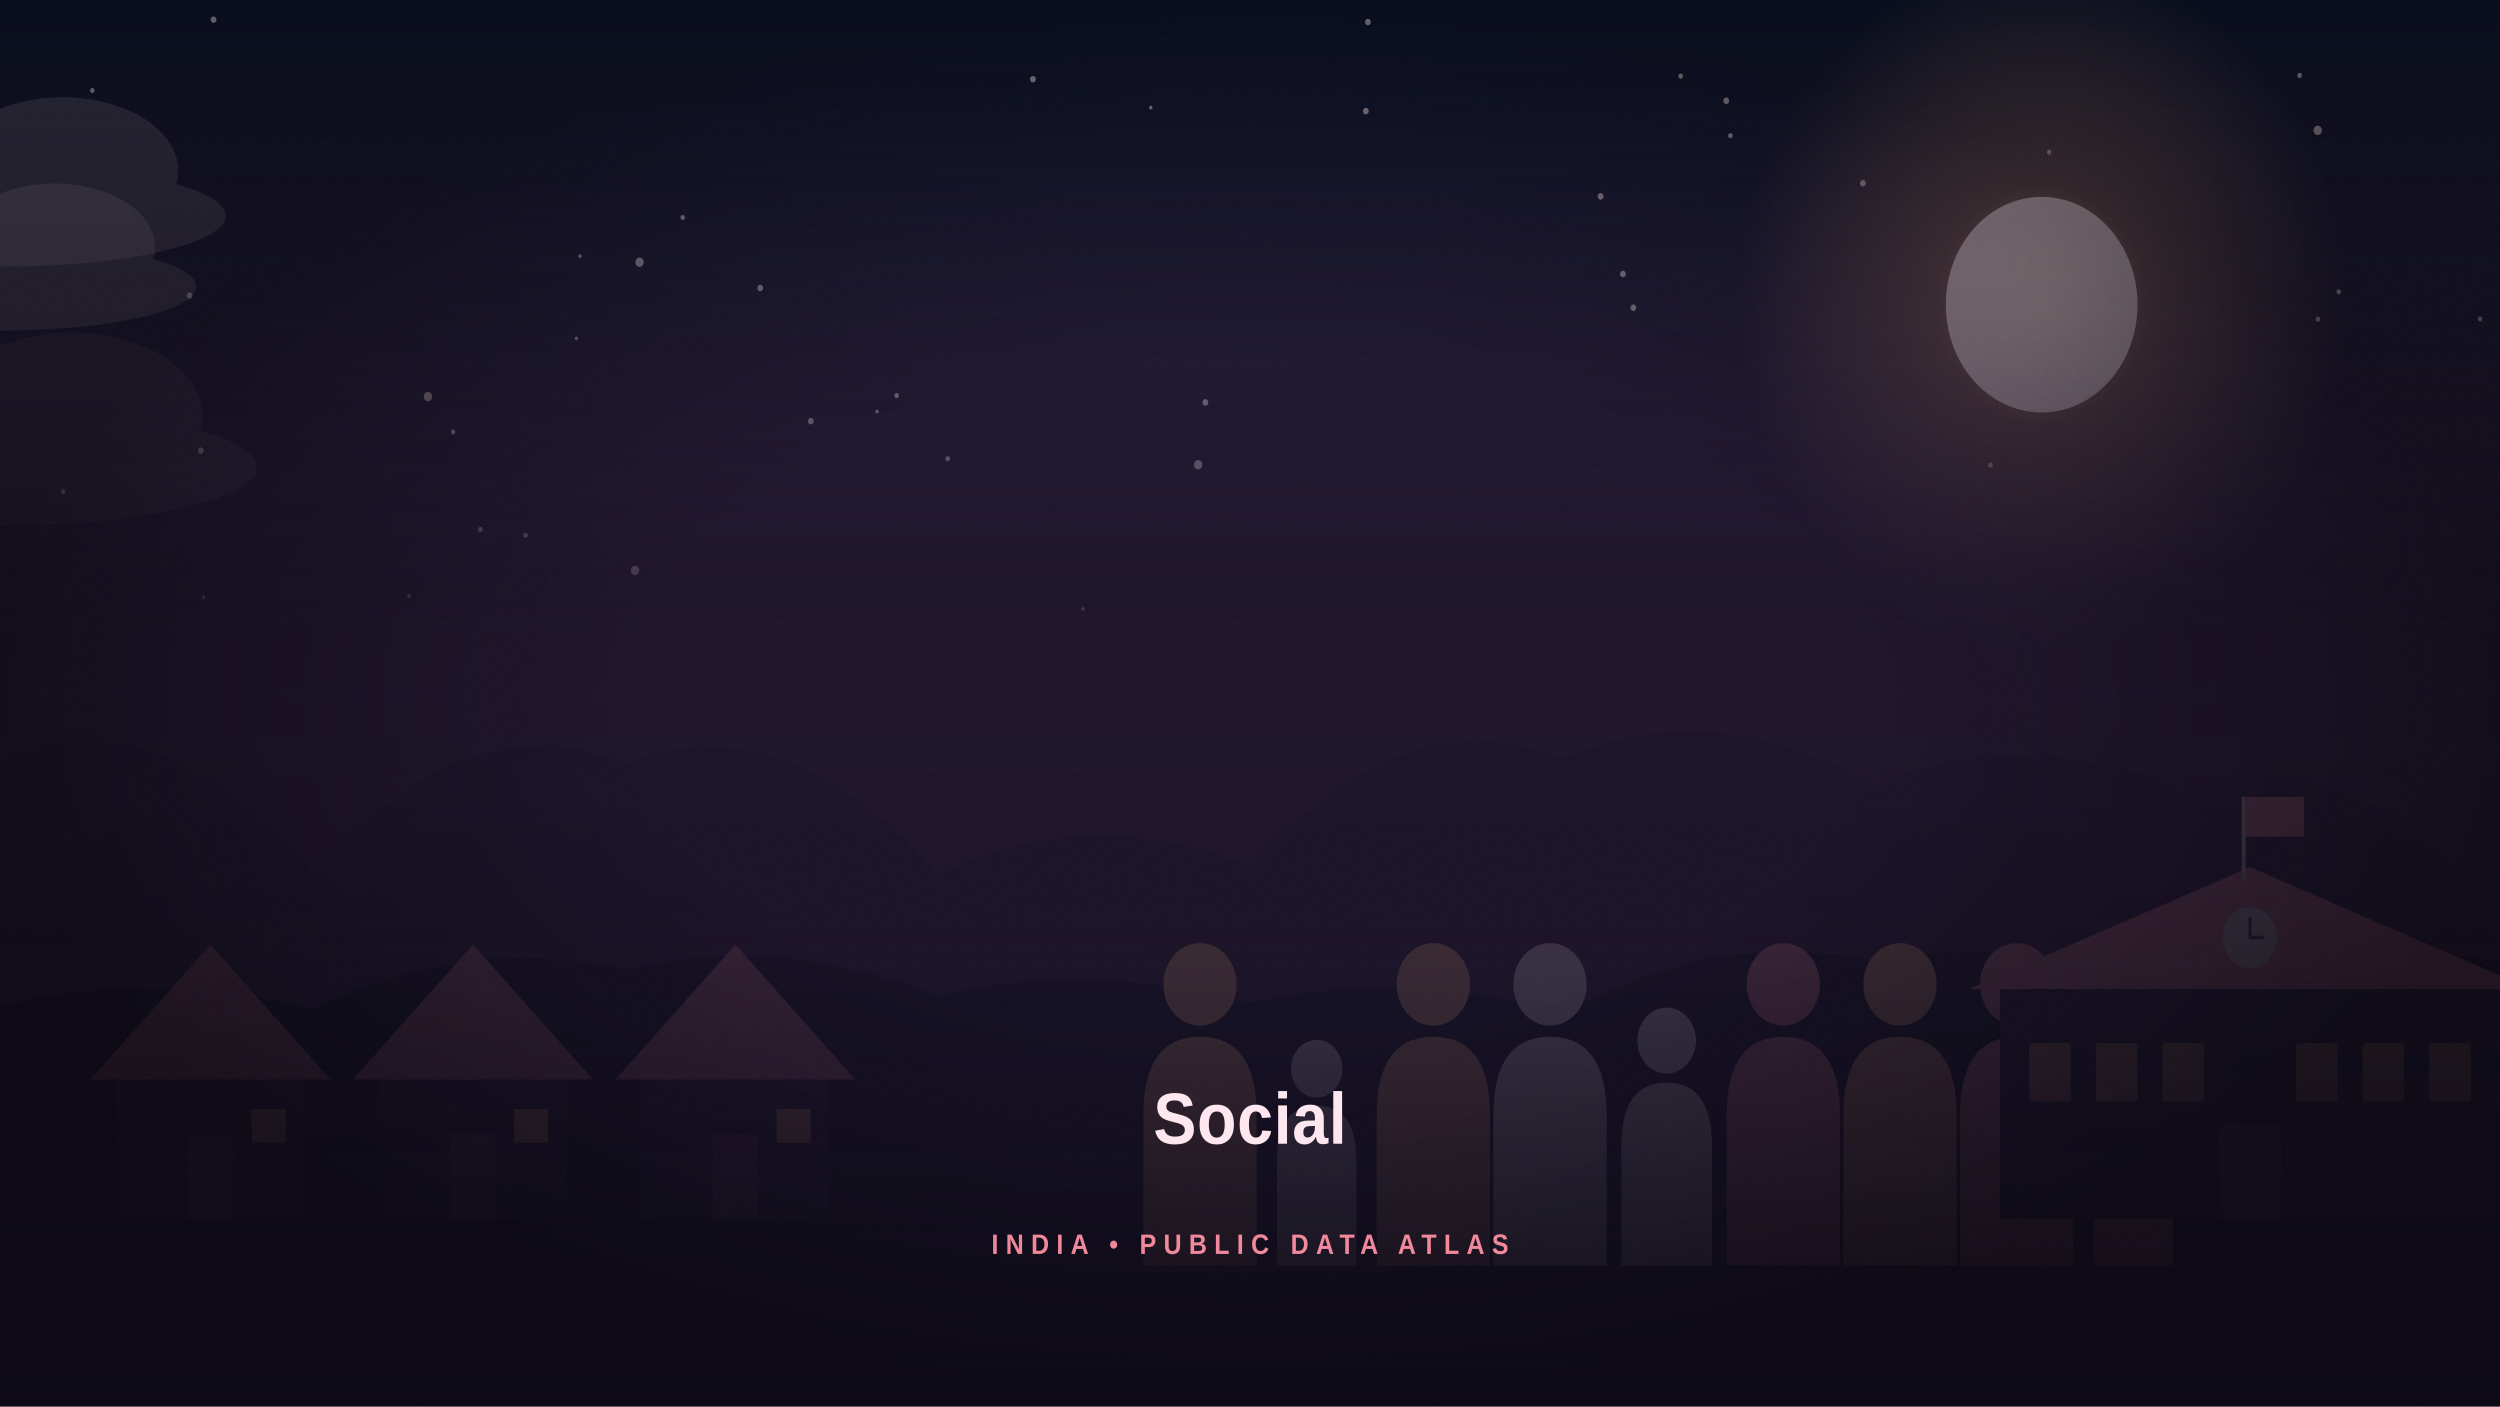
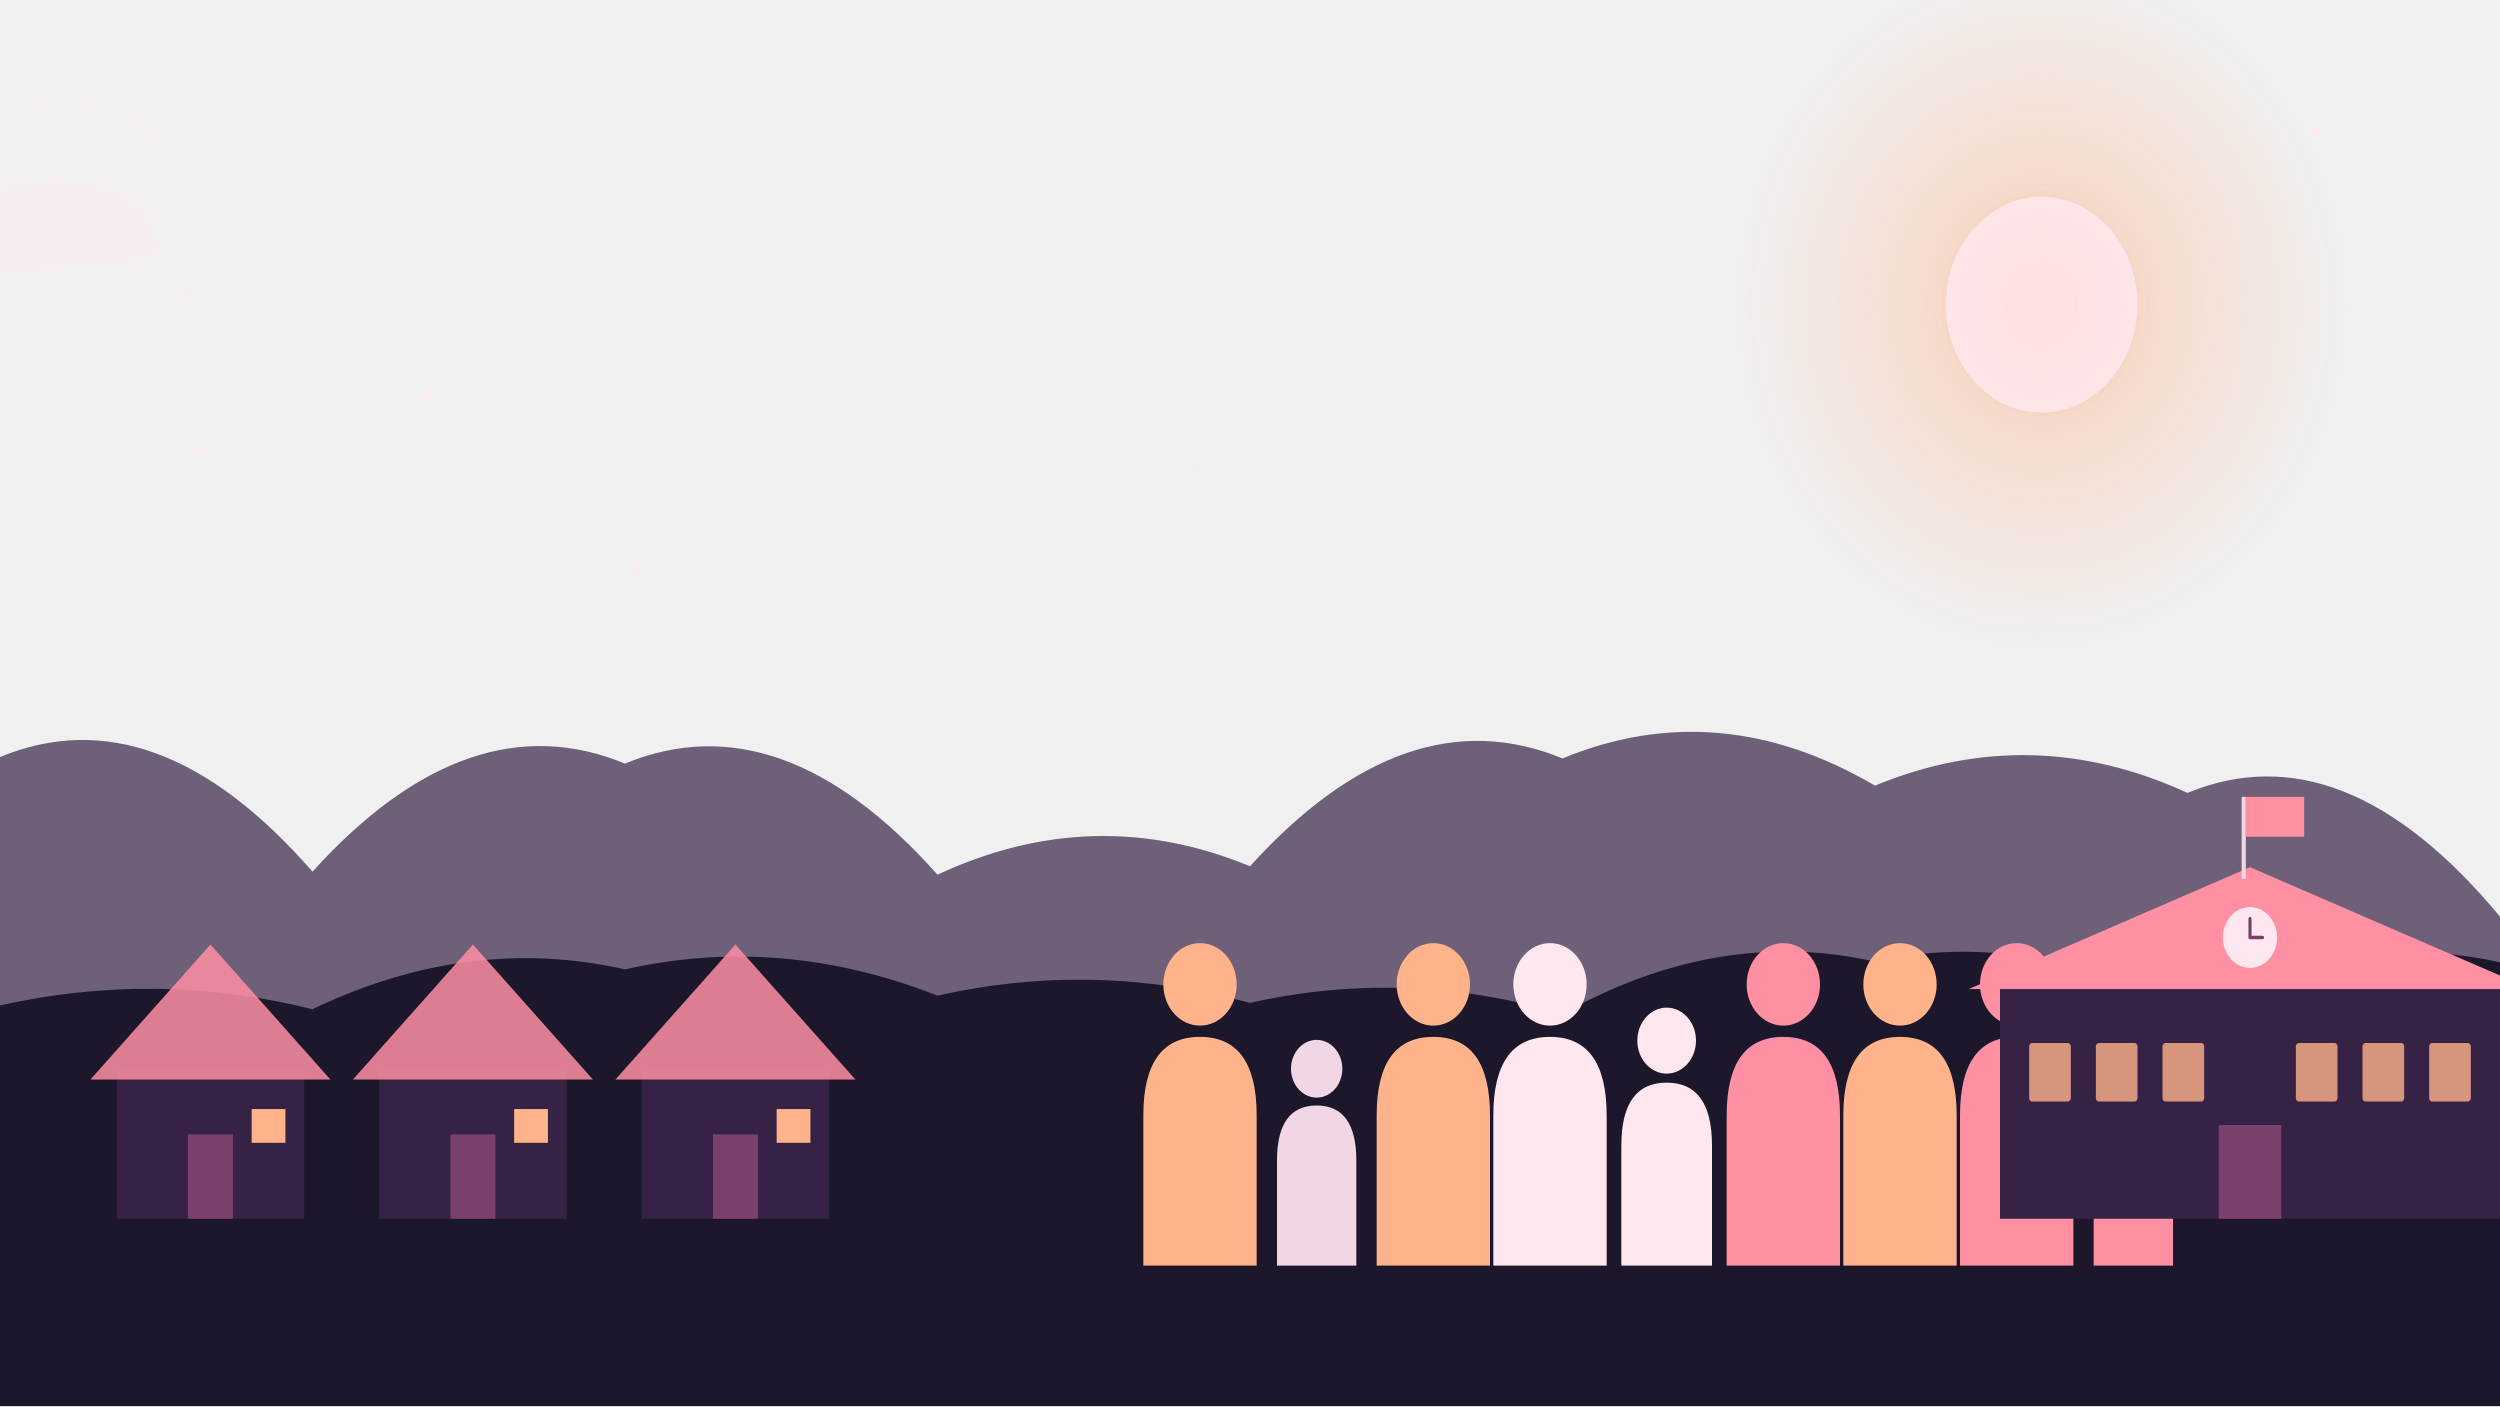
<svg xmlns="http://www.w3.org/2000/svg" viewBox="0 0 1600 900" preserveAspectRatio="xMidYMid slice" role="img" aria-hidden="true">
  <style>
.tw{animation:tw 4s ease-in-out infinite}
@keyframes tw{0%,100%{opacity:.2}50%{opacity:1}}
.rot{transform-box:view-box;transform-origin:0 0;animation:rot 16s linear infinite}
.rot-r{transform-box:view-box;transform-origin:0 0;animation:rot 12s linear infinite reverse}
.rot-slow{transform-box:view-box;transform-origin:0 0;animation:rot 40s linear infinite}
@keyframes rot{to{transform:rotate(360deg)}}
.swing{transform-box:view-box;transform-origin:0 0;animation:swing 5s ease-in-out infinite}
@keyframes swing{0%,100%{transform:rotate(-14deg)}50%{transform:rotate(14deg)}}
.needle{transform-box:view-box;transform-origin:0 0;animation:needle 7s ease-in-out infinite}
@keyframes needle{0%,100%{transform:rotate(-55deg)}60%{transform:rotate(38deg)}}
.smoke{transform-box:fill-box;transform-origin:center;animation:smoke 8s ease-out infinite;opacity:0}
@keyframes smoke{0%{transform:translate(0,0) scale(.5);opacity:0}20%{opacity:.5}100%{transform:translate(46px,-130px) scale(2);opacity:0}}
.bob{animation:bob 6s ease-in-out infinite}
@keyframes bob{50%{transform:translateY(7px)}}
.float{animation:float 7s ease-in-out infinite}
@keyframes float{50%{transform:translateY(-16px)}}
.drift{animation:drift 90s linear infinite}
@keyframes drift{from{transform:translateX(-420px)}to{transform:translateX(1320px)}}
.drive{animation:drive 16s linear infinite}
@keyframes drive{from{transform:translateX(-360px)}to{transform:translateX(1500px)}}
.drive-r{animation:driver 19s linear infinite}
@keyframes driver{from{transform:translateX(1500px)}to{transform:translateX(-360px)}}
.fly{animation:fly 20s linear infinite}
@keyframes fly{from{transform:translate(-360px,50px)}to{transform:translate(1560px,-70px)}}
.pulse{transform-box:fill-box;transform-origin:center;animation:pulse 5s ease-in-out infinite}
@keyframes pulse{50%{transform:scale(1.08);opacity:.75}}
.ping{transform-box:fill-box;transform-origin:center;animation:ping 3.2s ease-out infinite}
@keyframes ping{from{transform:scale(.35);opacity:.9}to{transform:scale(1.7);opacity:0}}
.draw{stroke-dasharray:1000;animation:draw 7s ease-in-out infinite alternate}
@keyframes draw{from{stroke-dashoffset:1000}to{stroke-dashoffset:0}}
.flow{stroke-dasharray:22 16;animation:flow 1.6s linear infinite}
@keyframes flow{to{stroke-dashoffset:-38}}
.wave{animation:wave 6s ease-in-out infinite}
@keyframes wave{50%{transform:translateX(-30px)}}
.drop{animation:drop 3.5s ease-in infinite}
@keyframes drop{0%{transform:translateY(-60px);opacity:0}25%{opacity:1}80%{transform:translateY(0);opacity:1}100%{transform:translateY(8px);opacity:0}}
.scroll{animation:scroll 14s linear infinite}
@keyframes scroll{to{transform:translateX(-120px)}}
@media (prefers-reduced-motion:reduce){*{animation:none!important}.smoke{opacity:.35}}
</style>
  <g transform="scale(1.333333 1.5)">
    <defs>
      <linearGradient id="skysocial" x1="0" y1="0" x2="0" y2="1">
        <stop offset="0" stop-color="#0e1530" />
        <stop offset="1" stop-color="#7a3f6b" />
      </linearGradient>
      <radialGradient id="glowsocial">
        <stop offset="0" stop-color="#ffb38a" stop-opacity=".95" />
        <stop offset=".35" stop-color="#ffb38a" stop-opacity=".35" />
        <stop offset="1" stop-color="#ffb38a" stop-opacity="0" />
      </radialGradient>
      <linearGradient id="groundsocial" x1="0" y1="0" x2="0" y2="1">
        <stop offset="0" stop-color="#140f22" stop-opacity=".7" />
        <stop offset="1" stop-color="#140f22" />
      </linearGradient>
      <linearGradient id="lowersocial" x1="0" y1="0" x2="0" y2="1">
        <stop offset="0" stop-color="#140f22" stop-opacity="0" />
        <stop offset=".42" stop-color="#140f22" stop-opacity=".72" />
        <stop offset="1" stop-color="#140f22" stop-opacity=".98" />
      </linearGradient>
      <radialGradient id="vignettesocial">
        <stop offset=".48" stop-color="#000" stop-opacity="0" />
        <stop offset="1" stop-color="#000" stop-opacity=".42" />
      </radialGradient>
      <filter id="grainsocial" x="-5%" y="-5%" width="110%" height="110%">
        <feTurbulence type="fractalNoise" baseFrequency=".8" numOctaves="2" seed="635" />
        <feColorMatrix type="saturate" values="0" />
        <feComponentTransfer>
          <feFuncA type="table" tableValues="0 .12" />
        </feComponentTransfer>
      </filter>
    </defs>
-     <rect width="1200" height="600" fill="url(#skysocial)" />
    <circle cx="217.5" cy="184.3" r="1.1" fill="#ffe7ef" opacity=".7" class="tw" style="animation-delay:2.8s" />
    <circle cx="389.2" cy="179.7" r="1.4" fill="#ffe7ef" opacity=".7" />
    <circle cx="962.2" cy="143.9" r="1.1" fill="#ffe7ef" opacity=".7" />
    <circle cx="656.6" cy="9.4" r="1.4" fill="#ffe7ef" opacity=".7" class="tw" style="animation-delay:3.1s" />
    <circle cx="806.7" cy="32.5" r="1.1" fill="#ffe7ef" opacity=".7" />
    <circle cx="252.3" cy="228.4" r="1.1" fill="#ffe7ef" opacity=".7" />
    <circle cx="578.6" cy="171.7" r="1.4" fill="#ffe7ef" opacity=".7" class="tw" style="animation-delay:1s" />
    <circle cx="552.4" cy="45.9" r="0.8" fill="#ffe7ef" opacity=".7" />
    <circle cx="1122.6" cy="124.5" r="1.1" fill="#ffe7ef" opacity=".7" />
    <circle cx="894.2" cy="78.2" r="1.4" fill="#ffe7ef" opacity=".7" class="tw" style="animation-delay:2.4s" />
    <circle cx="307" cy="111.9" r="2" fill="#ffe7ef" opacity=".7" />
    <circle cx="364.9" cy="122.9" r="1.4" fill="#ffe7ef" opacity=".7" />
    <circle cx="304.8" cy="243.4" r="2" fill="#ffe7ef" opacity=".7" class="tw" style="animation-delay:0.5s" />
    <circle cx="30.3" cy="209.7" r="1.1" fill="#ffe7ef" opacity=".7" />
    <circle cx="830.6" cy="57.9" r="1.1" fill="#ffe7ef" opacity=".7" />
    <circle cx="196.3" cy="254.2" r="0.8" fill="#ffe7ef" opacity=".7" class="tw" style="animation-delay:1.9s" />
    <circle cx="979.1" cy="159.7" r="1.1" fill="#ffe7ef" opacity=".7" />
    <circle cx="575.1" cy="198.3" r="2" fill="#ffe7ef" opacity=".7" />
    <circle cx="327.7" cy="92.8" r="1.1" fill="#ffe7ef" opacity=".7" class="tw" style="animation-delay:0.5s" />
    <circle cx="102.5" cy="8.4" r="1.4" fill="#ffe7ef" opacity=".7" />
    <circle cx="1112.6" cy="136.2" r="1.1" fill="#ffe7ef" opacity=".7" />
    <circle cx="955.4" cy="198.4" r="1.1" fill="#ffe7ef" opacity=".7" class="tw" style="animation-delay:3.1s" />
    <circle cx="91" cy="126.1" r="1.4" fill="#ffe7ef" opacity=".7" />
    <circle cx="828.6" cy="43" r="1.4" fill="#ffe7ef" opacity=".7" />
    <circle cx="784" cy="131.3" r="1.4" fill="#ffe7ef" opacity=".7" class="tw" style="animation-delay:0.7s" />
    <circle cx="1112.5" cy="55.6" r="2" fill="#ffe7ef" opacity=".7" />
    <circle cx="768.3" cy="83.8" r="1.4" fill="#ffe7ef" opacity=".7" />
    <circle cx="230.6" cy="225.9" r="1.1" fill="#ffe7ef" opacity=".7" class="tw" style="animation-delay:3.9s" />
    <circle cx="44.3" cy="38.6" r="1.1" fill="#ffe7ef" opacity=".7" />
    <circle cx="971.6" cy="110.8" r="1.1" fill="#ffe7ef" opacity=".7" />
    <circle cx="430.4" cy="168.8" r="1.1" fill="#ffe7ef" opacity=".7" class="tw" style="animation-delay:3.6s" />
    <circle cx="276.7" cy="144.4" r="0.8" fill="#ffe7ef" opacity=".7" />
    <circle cx="983.6" cy="64.9" r="1.1" fill="#ffe7ef" opacity=".7" />
    <circle cx="495.8" cy="33.8" r="1.4" fill="#ffe7ef" opacity=".7" class="tw" style="animation-delay:2.5s" />
    <circle cx="1103.8" cy="32.2" r="1.1" fill="#ffe7ef" opacity=".7" />
    <circle cx="205.4" cy="169.2" r="2" fill="#ffe7ef" opacity=".7" />
    <circle cx="278.4" cy="109.3" r="0.8" fill="#ffe7ef" opacity=".7" class="tw" style="animation-delay:2.7s" />
    <circle cx="421" cy="175.6" r="0.8" fill="#ffe7ef" opacity=".7" />
    <circle cx="96.4" cy="192.3" r="1.4" fill="#ffe7ef" opacity=".7" />
    <circle cx="779" cy="116.9" r="1.4" fill="#ffe7ef" opacity=".7" class="tw" style="animation-delay:1s" />
    <circle cx="519.8" cy="259.8" r="0.8" fill="#ffe7ef" opacity=".7" />
    <circle cx="454.9" cy="195.7" r="1.1" fill="#ffe7ef" opacity=".7" />
    <circle cx="978" cy="143.8" r="2" fill="#ffe7ef" opacity=".7" class="tw" style="animation-delay:0.3s" />
    <circle cx="1190.4" cy="136.1" r="1.1" fill="#ffe7ef" opacity=".7" />
    <circle cx="655.6" cy="47.4" r="1.4" fill="#ffe7ef" opacity=".7" />
    <circle cx="97.7" cy="254.8" r="0.8" fill="#ffe7ef" opacity=".7" class="tw" style="animation-delay:2.5s" />
    <circle cx="980" cy="130" r="147.2" fill="url(#glowsocial)" class="pulse" />
    <circle cx="980" cy="130" r="46" fill="#ffe7ef" opacity=".85" />
    <g class="drift" style="animation-delay:-40.8s" opacity="0.1">
      <g transform="translate(0 199.4)">
        <ellipse cx="0" cy="0" rx="123.3" ry="24.7" fill="#ffe7ef" />
        <ellipse cx="-41.1" cy="-16.4" rx="54.8" ry="27.4" fill="#ffe7ef" />
        <ellipse cx="34.2" cy="-21.9" rx="63" ry="35.6" fill="#ffe7ef" />
      </g>
    </g>
    <g class="drift" style="animation-delay:-84.6s" opacity="0.2">
      <g transform="translate(0 122.3)">
        <ellipse cx="0" cy="0" rx="94.2" ry="18.8" fill="#ffe7ef" />
        <ellipse cx="-31.4" cy="-12.6" rx="41.9" ry="20.9" fill="#ffe7ef" />
        <ellipse cx="26.2" cy="-16.8" rx="48.2" ry="27.2" fill="#ffe7ef" />
      </g>
    </g>
    <g class="drift" style="animation-delay:-13.8s" opacity="0.2">
      <g transform="translate(0 92.1)">
        <ellipse cx="0" cy="0" rx="108.4" ry="21.7" fill="#ffe7ef" />
        <ellipse cx="-36.1" cy="-14.5" rx="48.2" ry="24.1" fill="#ffe7ef" />
        <ellipse cx="30.1" cy="-19.3" rx="55.4" ry="31.3" fill="#ffe7ef" />
      </g>
    </g>
    <path d="M-200 600 L-150 382.7 Q-75 295.5 0 323 Q75 295.5 150 371.9 Q225 298.3 300 325.8 Q375 298.3 450 373.2 Q525 342.1 600 369.6 Q675 296.1 750 323.6 Q825 296.1 900 335.2 Q975 307.7 1050 338.3 Q1125 310.8 1200 391.1 Q1275 342.9 1350 370.4 L1400 600Z" fill="#352245" opacity="0.7" />
    <path d="M-200 600 L-150 434.1 Q-75 414 0 429 Q75 414 150 430.6 Q225 398.6 300 413.6 Q375 398.6 450 424.8 Q525 409.8 600 427.9 Q675 412.9 750 432.6 Q825 395.3 900 410.3 Q975 395.3 1050 433.4 Q1125 395.6 1200 410.6 Q1275 395.6 1350 424.9 L1400 600Z" fill="#140f22" opacity="0.9" />
-     <rect x="-10" y="500" width="1220" height="110" rx="0" fill="url(#groundsocial)" />
    <g transform="translate(290 520) scale(0.9)">
      <rect x="-260" y="-70" width="100" height="70" rx="0" fill="#352245" />
      <path d="M-274 -66 L-210 -130 L-146 -66Z" fill="#ff8fa3" opacity=".85" />
      <rect x="-222" y="-40" width="24" height="40" rx="0" fill="#7a3f6b" />
      <rect x="-188" y="-52" width="18" height="16" rx="0" fill="#ffb38a" class="tw" style="animation-delay:0s" />
      <rect x="-120" y="-70" width="100" height="70" rx="0" fill="#352245" />
      <path d="M-134 -66 L-70 -130 L-6 -66Z" fill="#ff8fa3" opacity=".85" />
      <rect x="-82" y="-40" width="24" height="40" rx="0" fill="#7a3f6b" />
      <rect x="-48" y="-52" width="18" height="16" rx="0" fill="#ffb38a" class="tw" style="animation-delay:1s" />
      <rect x="20" y="-70" width="100" height="70" rx="0" fill="#352245" />
      <path d="M6 -66 L70 -130 L134 -66Z" fill="#ff8fa3" opacity=".85" />
      <rect x="58" y="-40" width="24" height="40" rx="0" fill="#7a3f6b" />
      <rect x="92" y="-52" width="18" height="16" rx="0" fill="#ffb38a" class="tw" style="animation-delay:2s" />
    </g>
    <g transform="translate(800 540) scale(0.8)">
      <g transform="translate(-280 0)" class="bob" style="animation-delay:0s">
        <g transform="scale(1)">
          <circle cx="0" cy="-150" r="22" fill="#ffb38a" />
          <path d="M-34 0 V-80 Q-34 -122 0 -122 Q34 -122 34 -80 V0Z" fill="#ffb38a" />
        </g>
      </g>
      <g transform="translate(-210 0)" class="bob" style="animation-delay:0.5s">
        <g transform="scale(0.7)">
          <circle cx="0" cy="-150" r="22" fill="#f1d7e6" />
          <path d="M-34 0 V-80 Q-34 -122 0 -122 Q34 -122 34 -80 V0Z" fill="#f1d7e6" />
        </g>
      </g>
      <g transform="translate(-140 0)" class="bob" style="animation-delay:1s">
        <g transform="scale(1)">
          <circle cx="0" cy="-150" r="22" fill="#ffb38a" />
          <path d="M-34 0 V-80 Q-34 -122 0 -122 Q34 -122 34 -80 V0Z" fill="#ffb38a" />
        </g>
      </g>
      <g transform="translate(-70 0)" class="bob" style="animation-delay:1.5s">
        <g transform="scale(1)">
          <circle cx="0" cy="-150" r="22" fill="#ffe7ef" />
          <path d="M-34 0 V-80 Q-34 -122 0 -122 Q34 -122 34 -80 V0Z" fill="#ffe7ef" />
        </g>
      </g>
      <g transform="translate(0 0)" class="bob" style="animation-delay:2s">
        <g transform="scale(0.8)">
          <circle cx="0" cy="-150" r="22" fill="#ffe7ef" />
          <path d="M-34 0 V-80 Q-34 -122 0 -122 Q34 -122 34 -80 V0Z" fill="#ffe7ef" />
        </g>
      </g>
      <g transform="translate(70 0)" class="bob" style="animation-delay:2.5s">
        <g transform="scale(1)">
          <circle cx="0" cy="-150" r="22" fill="#ff8fa3" />
          <path d="M-34 0 V-80 Q-34 -122 0 -122 Q34 -122 34 -80 V0Z" fill="#ff8fa3" />
        </g>
      </g>
      <g transform="translate(140 0)" class="bob" style="animation-delay:3s">
        <g transform="scale(1)">
          <circle cx="0" cy="-150" r="22" fill="#ffb38a" />
          <path d="M-34 0 V-80 Q-34 -122 0 -122 Q34 -122 34 -80 V0Z" fill="#ffb38a" />
        </g>
      </g>
      <g transform="translate(210 0)" class="bob" style="animation-delay:3.5s">
        <g transform="scale(1)">
          <circle cx="0" cy="-150" r="22" fill="#ff8fa3" />
          <path d="M-34 0 V-80 Q-34 -122 0 -122 Q34 -122 34 -80 V0Z" fill="#ff8fa3" />
        </g>
      </g>
      <g transform="translate(280 0)" class="bob" style="animation-delay:4s">
        <g transform="scale(0.7)">
          <circle cx="0" cy="-150" r="22" fill="#ff8fa3" />
          <path d="M-34 0 V-80 Q-34 -122 0 -122 Q34 -122 34 -80 V0Z" fill="#ff8fa3" />
        </g>
      </g>
    </g>
    <g transform="translate(1080 520) scale(0.5)">
      <rect x="-240" y="-200" width="480" height="200" rx="0" fill="#352245" />
      <path d="M-270 -196 L0 -300 L270 -196Z" fill="#ff8fa3" />
      <rect x="-8" y="-360" width="4" height="70" rx="0" fill="#f1d7e6" />
      <g class="swing" style="transform-origin:0 0">
        <path d="M-4 -360 h56 v34 h-56Z" fill="#ff8fa3" />
      </g>
      <circle cx="0" cy="-240" r="26" fill="#ffe7ef" />
      <path d="M0 -240 V-256 M0 -240 H12" fill="none" stroke="#7a3f6b" stroke-width="3" stroke-linecap="round" stroke-linejoin="round" />
      <rect x="-212" y="-150" width="40" height="50" rx="3" fill="#ffb38a" class="tw" style="animation-delay:2.1s" opacity=".8" />
      <rect x="-148" y="-150" width="40" height="50" rx="3" fill="#ffb38a" class="tw" style="animation-delay:1.4s" opacity=".8" />
      <rect x="-84" y="-150" width="40" height="50" rx="3" fill="#ffb38a" class="tw" style="animation-delay:0.7s" opacity=".8" />
      <rect x="44" y="-150" width="40" height="50" rx="3" fill="#ffb38a" class="tw" style="animation-delay:0.7s" opacity=".8" />
      <rect x="108" y="-150" width="40" height="50" rx="3" fill="#ffb38a" class="tw" style="animation-delay:1.4s" opacity=".8" />
      <rect x="172" y="-150" width="40" height="50" rx="3" fill="#ffb38a" class="tw" style="animation-delay:2.1s" opacity=".8" />
      <rect x="-30" y="-80" width="60" height="80" rx="0" fill="#7a3f6b" />
    </g>
-     <rect width="1200" height="600" fill="#0e1530" opacity=".08" />
-     <rect width="1200" height="600" fill="url(#lowersocial)" />
-     <rect width="1200" height="600" fill="url(#vignettesocial)" />
-     <text x="600" y="488" text-anchor="middle" font-family="Arial, Helvetica, sans-serif" font-size="31" font-weight="700" letter-spacing=".3" fill="#ffe7ef">Social</text>
-     <text x="600" y="535" text-anchor="middle" font-family="Arial, Helvetica, sans-serif" font-size="12" font-weight="600" letter-spacing="3.5" fill="#ff8fa3" opacity=".94">INDIA  •  PUBLIC DATA ATLAS</text>
-     <rect width="1200" height="600" fill="#fff" filter="url(#grainsocial)" opacity=".16" />
  </g>
</svg>
